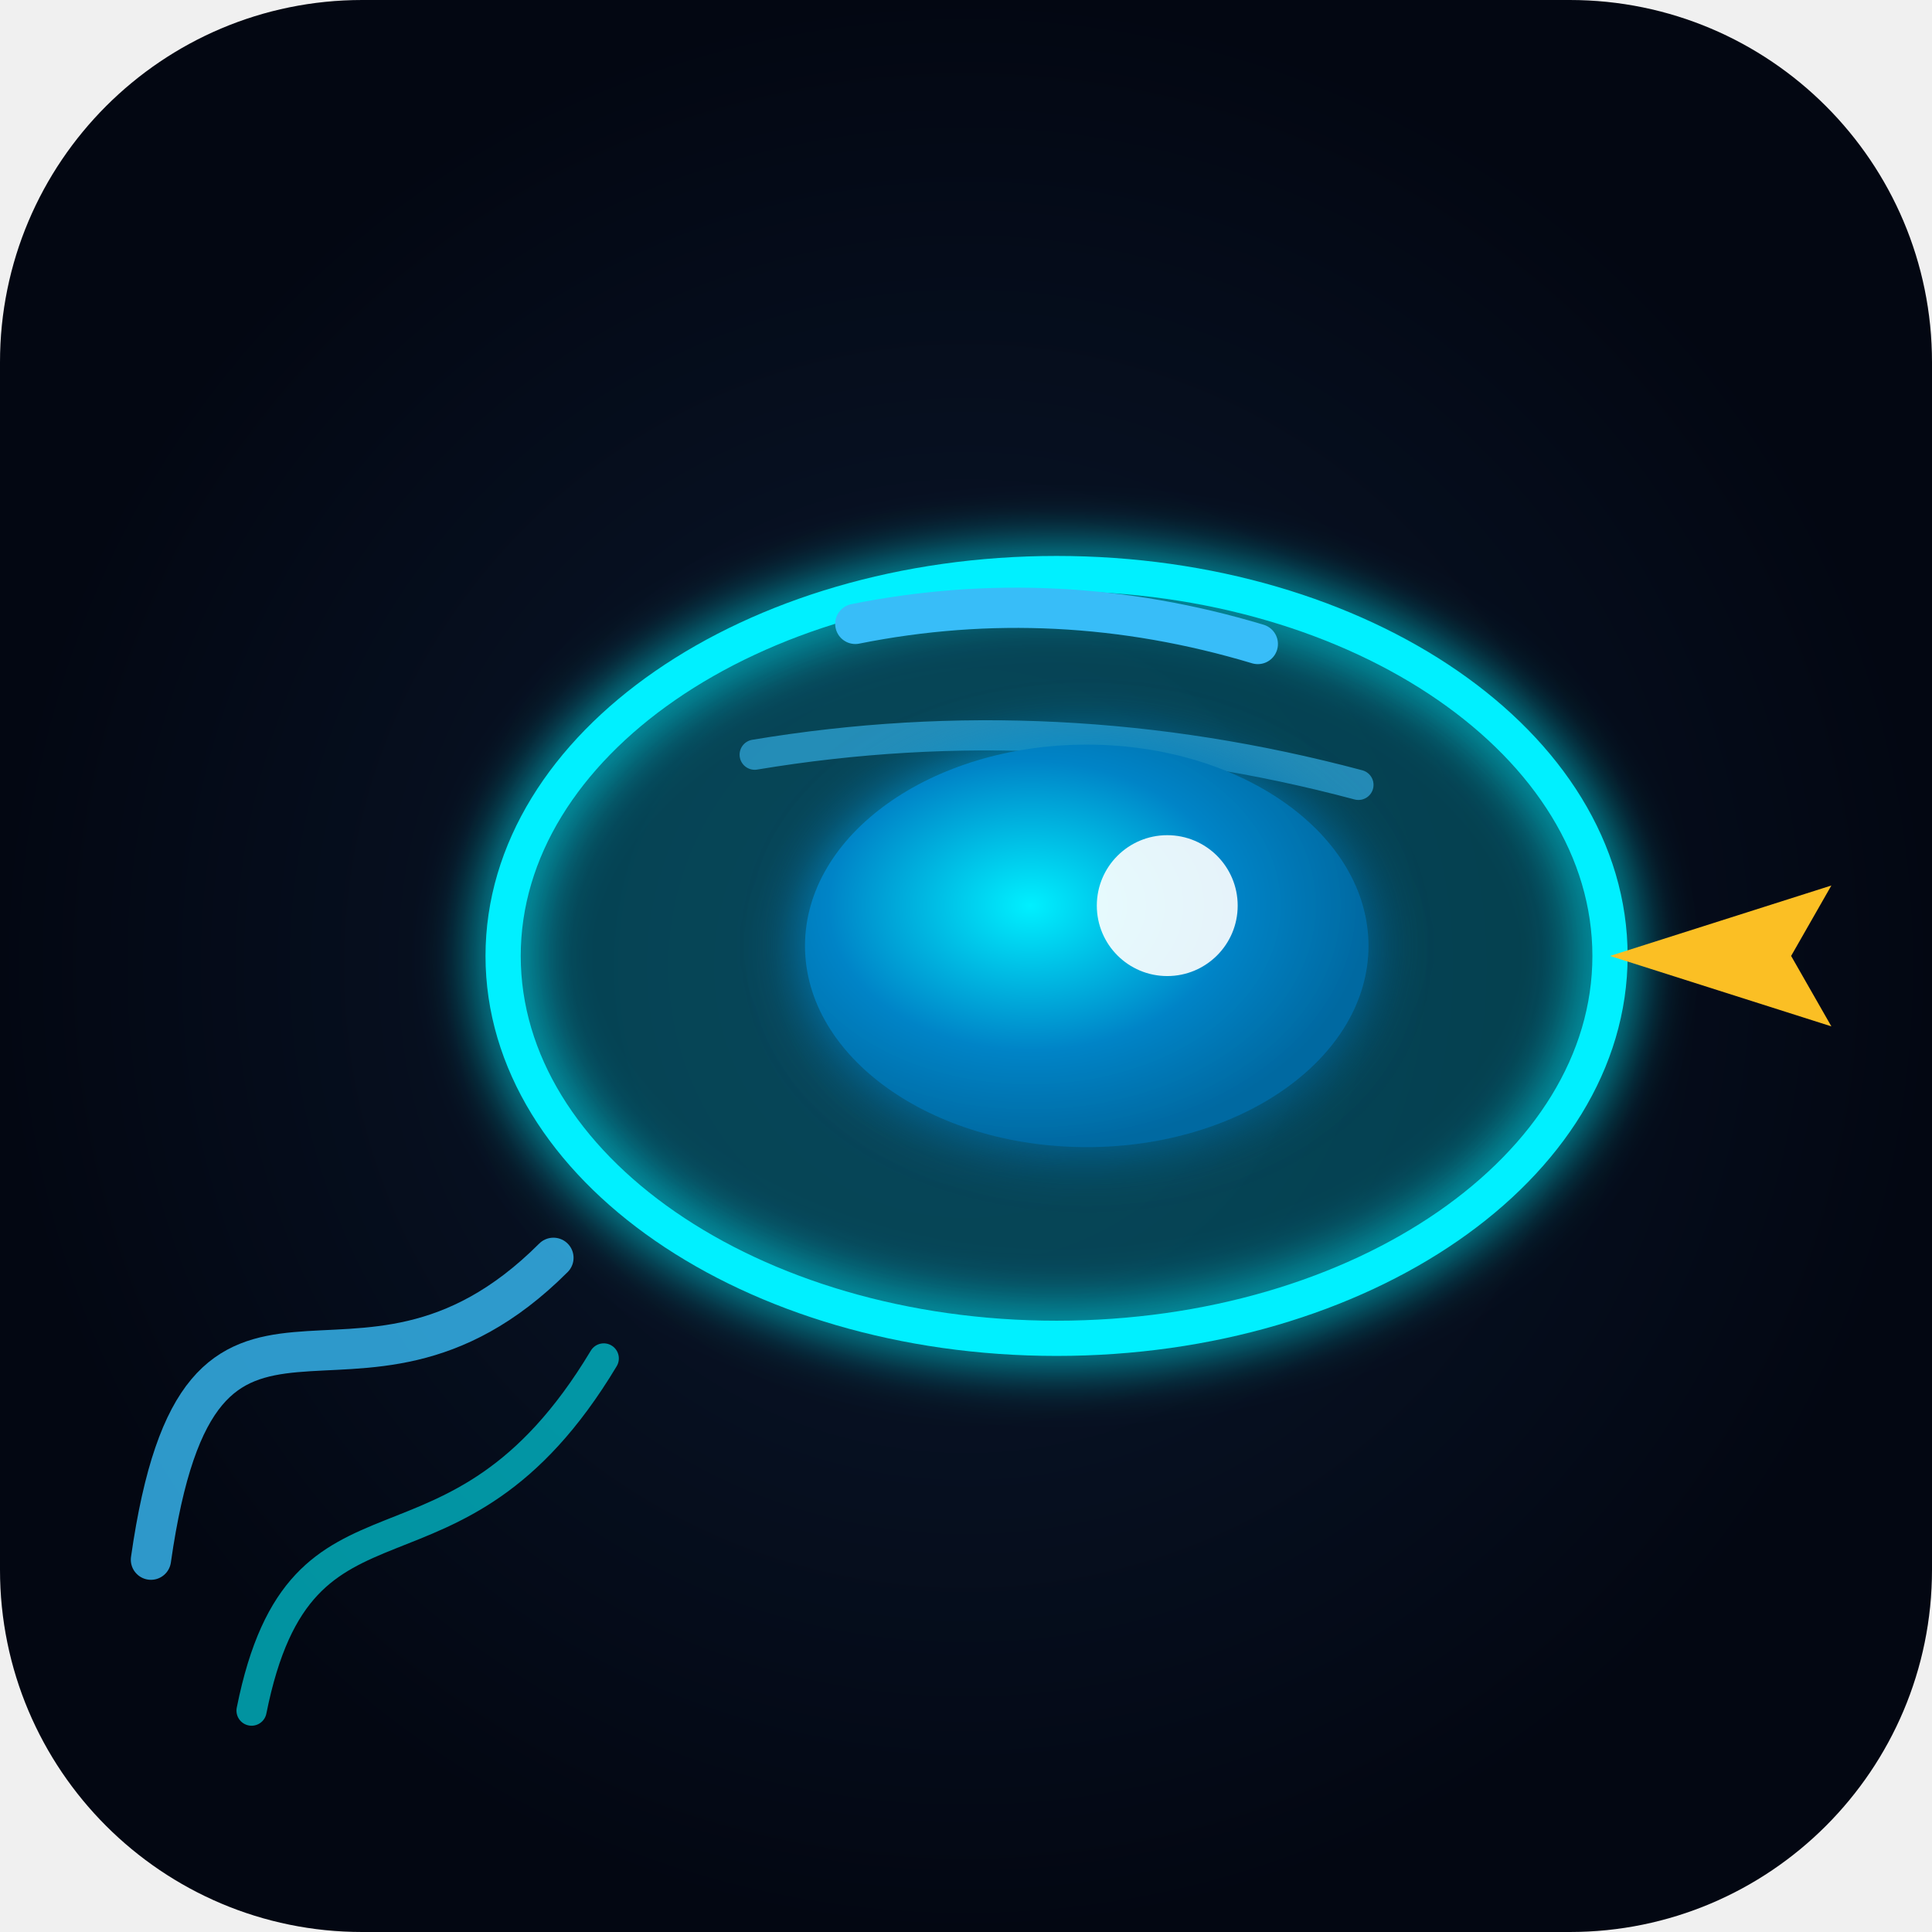
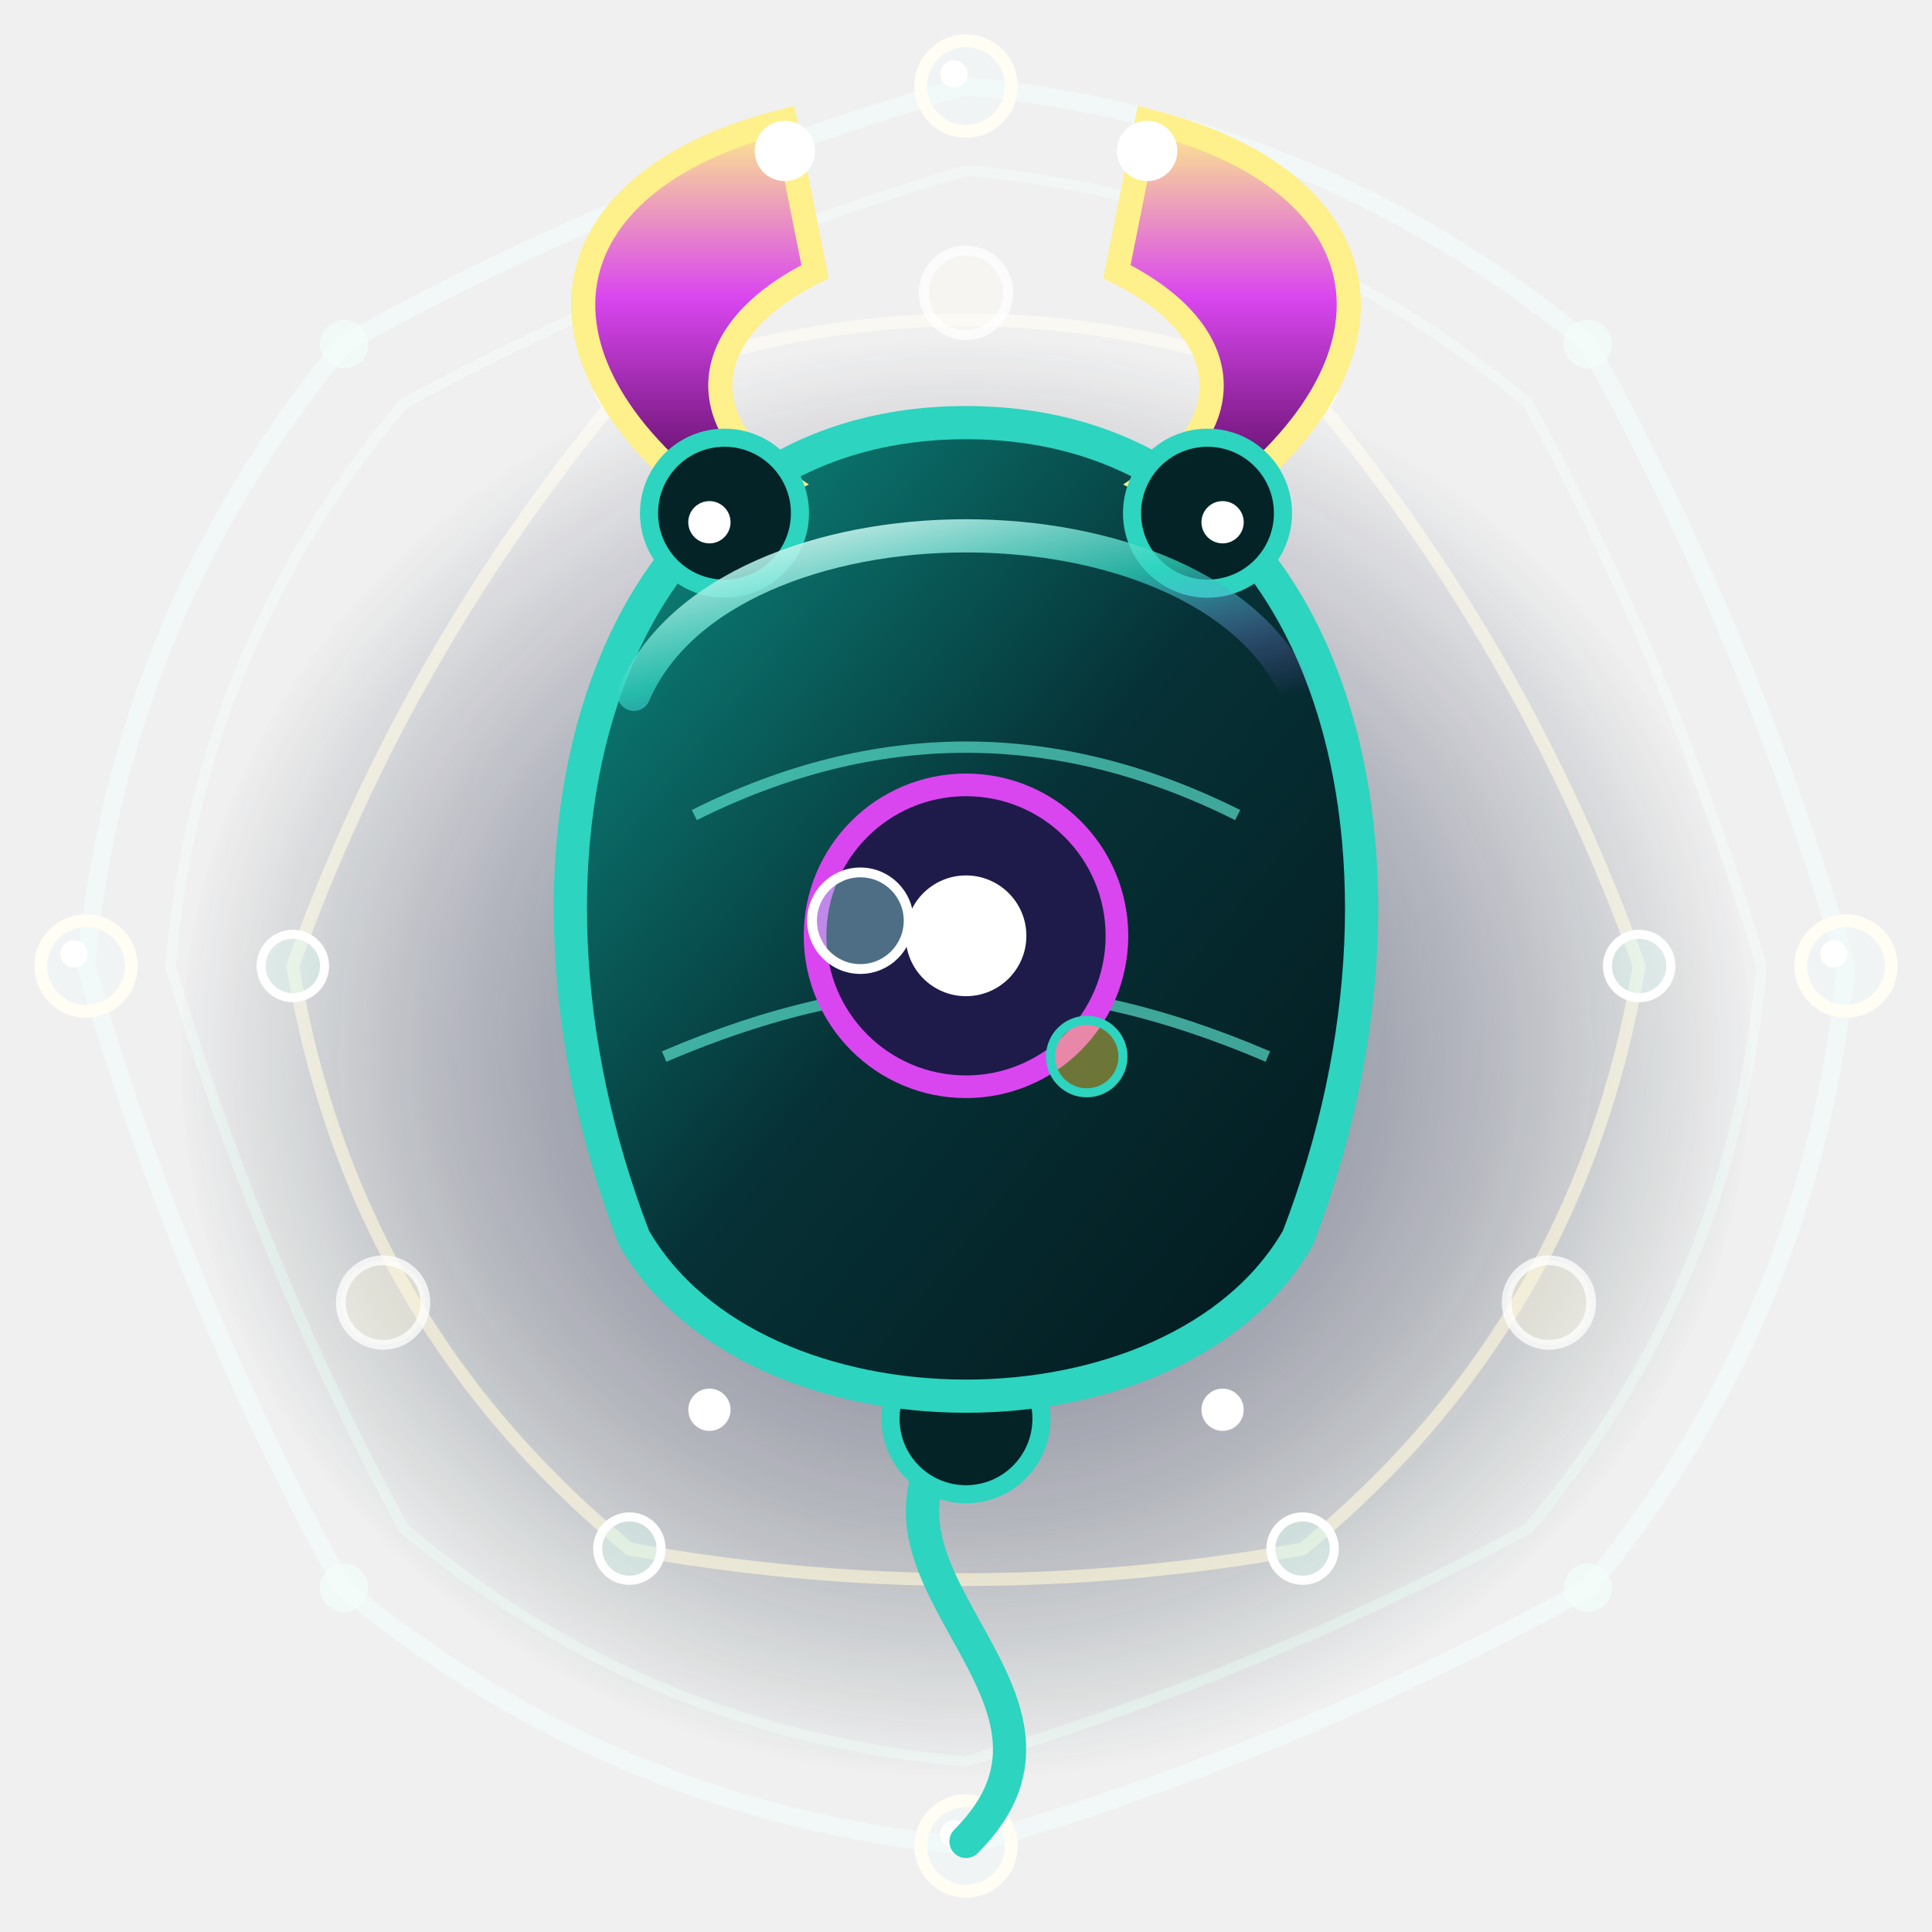
- <svg xmlns="http://www.w3.org/2000/svg" viewBox="0 0 192 192" width="192" height="192">
+ <svg xmlns="http://www.w3.org/2000/svg" viewBox="0 0 128 128" fill="none" data-rig-id="micro-genesis-icon-rig" data-root-anchor="64,64" data-has-aura="true">
  <defs>
-     <radialGradient id="bgGlow" cx="50%" cy="50%" r="50%">
-       <stop offset="0%" stop-color="#0a192f" />
-       <stop offset="100%" stop-color="#030712" />
+     <radialGradient id="mg-icon-shadow" cx="50%" cy="50%" r="50%">
+       <stop offset="0%" stop-color="#021317" stop-opacity="0.72" />
+       <stop offset="65%" stop-color="#03181c" stop-opacity="0.28" />
+       <stop offset="100%" stop-color="#03181c" stop-opacity="0" />
    </radialGradient>
-     <radialGradient id="coreGlow" cx="40%" cy="40%" r="60%">
-       <stop offset="0%" stop-color="#00f0ff" />
-       <stop offset="60%" stop-color="#0284c7" />
-       <stop offset="100%" stop-color="#0369a1" />
+     <radialGradient id="mg-icon-aura" cx="50%" cy="50%" r="50%">
+       <stop offset="0%" stop-color="#2dd4bf" stop-opacity="0.32" />
+       <stop offset="55%" stop-color="#a855f7" stop-opacity="0.16" />
+       <stop offset="100%" stop-color="#03181c" stop-opacity="0" />
    </radialGradient>
-     <filter id="neonBlur" x="-20%" y="-20%" width="140%" height="140%">
-       <feGaussianBlur stdDeviation="3" result="blur" />
-       <feComposite in="SourceGraphic" in2="blur" operator="over" />
-     </filter>
+     <linearGradient id="mg-icon-soma" x1="0%" y1="0%" x2="100%" y2="100%">
+       <stop offset="0%" stop-color="#0d9488" />
+       <stop offset="50%" stop-color="#063136" />
+       <stop offset="100%" stop-color="#03181c" />
+     </linearGradient>
+     <linearGradient id="mg-icon-jaw" x1="0%" y1="0%" x2="0%" y2="100%">
+       <stop offset="0%" stop-color="#fef08a" />
+       <stop offset="45%" stop-color="#d946ef" />
+       <stop offset="100%" stop-color="#4a044e" />
+     </linearGradient>
+     <linearGradient id="mg-icon-rim" x1="0%" y1="0%" x2="100%" y2="100%">
+       <stop offset="0%" stop-color="#ffffff" stop-opacity="0.95" />
+       <stop offset="50%" stop-color="#2dd4bf" stop-opacity="0.75" />
+       <stop offset="100%" stop-color="#a855f7" stop-opacity="0" />
+     </linearGradient>
+     <radialGradient id="confocal-halo" cx="50%" cy="50%" r="50%">
+       <stop offset="0%" stop-color="#2dd4bf" stop-opacity="0" />
+       <stop offset="68%" stop-color="#2dd4bf" stop-opacity="0.16" />
+       <stop offset="86%" stop-color="#a855f7" stop-opacity="0.32" />
+       <stop offset="100%" stop-color="#03181c" stop-opacity="0" />
+     </radialGradient>
  </defs>
-   <rect width="192" height="192" rx="36" fill="url(#bgGlow)" />
-   <path d="M 55 125 C 35 145, 20 120, 15 155" fill="none" stroke="#38bdf8" stroke-width="4" stroke-linecap="round" opacity="0.8" />
-   <path d="M 60 135 C 45 160, 30 145, 25 170" fill="none" stroke="#00f0ff" stroke-width="3" stroke-linecap="round" opacity="0.6" />
-   <ellipse cx="105" cy="95" rx="55" ry="38" fill="rgba(0, 240, 255, 0.12)" stroke="#00f0ff" stroke-width="3.5" filter="url(#neonBlur)" />
-   <path d="M 85 62 Q 105 58 125 64" fill="none" stroke="#38bdf8" stroke-width="4" stroke-linecap="round" />
-   <path d="M 75 75 Q 105 70 135 78" fill="none" stroke="#38bdf8" stroke-width="3" stroke-linecap="round" opacity="0.6" />
-   <ellipse cx="108" cy="94" rx="28" ry="20" fill="url(#coreGlow)" filter="url(#neonBlur)" />
-   <circle cx="116" cy="90" r="7" fill="#ffffff" opacity="0.9" />
-   <polygon points="160,95 182,88 178,95 182,102" fill="#fbbf24" />
+   <g id="part-shadow-cast" data-pivot="64,68" data-parent="root" data-z-index="1" data-blend="multiply" style="mix-blend-mode: multiply">
+     <ellipse cx="64" cy="70" rx="52" ry="48" fill="url(#mg-icon-shadow)" />
+   </g>
+   <g id="part-aura-ring-outer" data-pivot="64,64" data-parent="root" data-z-index="4" data-blend="screen" data-motion="spin-cw" style="mix-blend-mode: screen">
+     <circle cx="64" cy="64" r="62" fill="url(#mg-icon-aura)" />
+     <path fill="none" stroke="#2dd4bf" stroke-width="1.2" stroke-opacity="0.65" d="M122.3,64 Q120.08,87.23 105.22,105.22 Q85.58,116.09 64,122.3 Q40.77,120.08 22.78,105.22 Q11.91,85.58 5.7,64 Q7.92,40.77 22.78,22.78 Q42.42,11.91 64,5.7 Q87.23,7.92 105.22,22.78 Q116.09,42.42 122.3,64 Z" stroke-linecap="round" stroke-linejoin="round" />
+     <path fill="none" stroke="#34d399" stroke-width="0.7" stroke-opacity="0.5" d="M116.7,64 Q114.91,85.09 101.26,101.26 Q83.43,110.91 64,116.7 Q42.91,114.91 26.74,101.26 Q17.09,83.43 11.3,64 Q13.09,42.91 26.74,26.74 Q44.57,17.09 64,11.3 Q85.09,13.09 101.26,26.74 Q110.91,44.57 116.7,64 Z" stroke-linecap="round" stroke-linejoin="round" />
+     <circle cx="122.3" cy="64" r="3.0" fill="#2dd4bf" fill-opacity="0.35" stroke="#fde047" stroke-width="0.85" />
+     <circle cx="121.5" cy="63.2" r="0.9" fill="#ffffff" />
+     <circle cx="105.2" cy="105.2" r="1.6" fill="#34d399" fill-opacity="0.8" />
+     <circle cx="64" cy="122.3" r="3.0" fill="#2dd4bf" fill-opacity="0.35" stroke="#fde047" stroke-width="0.85" />
+     <circle cx="63.2" cy="121.5" r="0.9" fill="#ffffff" />
+     <circle cx="22.8" cy="105.2" r="1.6" fill="#34d399" fill-opacity="0.8" />
+     <circle cx="5.7" cy="64" r="3.0" fill="#2dd4bf" fill-opacity="0.35" stroke="#fde047" stroke-width="0.85" />
+     <circle cx="4.9" cy="63.2" r="0.9" fill="#ffffff" />
+     <circle cx="22.8" cy="22.8" r="1.6" fill="#34d399" fill-opacity="0.8" />
+     <circle cx="64" cy="5.7" r="3.0" fill="#2dd4bf" fill-opacity="0.35" stroke="#fde047" stroke-width="0.85" />
+     <circle cx="63.2" cy="4.9" r="0.9" fill="#ffffff" />
+     <circle cx="105.2" cy="22.8" r="1.6" fill="#34d399" fill-opacity="0.8" />
+   </g>
+   <g id="part-aura-ring-inner" data-pivot="64,64" data-parent="root" data-z-index="5" data-blend="screen" data-motion="spin-ccw" style="mix-blend-mode: screen">
+     <path fill="none" stroke="#fde047" stroke-width="0.85" stroke-opacity="0.62" d="M108.6,64 Q104.7,87.5 86.3,102.62 Q64,106.68 41.7,102.62 Q23.3,87.5 19.4,64 Q27.04,42.66 41.7,25.38 Q64,17 86.3,25.38 Q100.96,42.66 108.6,64 Z" stroke-linecap="round" stroke-linejoin="round" />
+     <circle cx="108.6" cy="64" r="2.1" fill="#34d399" fill-opacity="0.45" stroke="#ffffff" stroke-width="0.6" />
+     <circle cx="86.3" cy="102.6" r="2.1" fill="#34d399" fill-opacity="0.45" stroke="#ffffff" stroke-width="0.6" />
+     <circle cx="41.7" cy="102.6" r="2.1" fill="#34d399" fill-opacity="0.45" stroke="#ffffff" stroke-width="0.6" />
+     <circle cx="19.4" cy="64" r="2.1" fill="#34d399" fill-opacity="0.45" stroke="#ffffff" stroke-width="0.6" />
+     <circle cx="41.7" cy="25.4" r="2.1" fill="#34d399" fill-opacity="0.45" stroke="#ffffff" stroke-width="0.6" />
+     <circle cx="86.3" cy="25.4" r="2.1" fill="#34d399" fill-opacity="0.45" stroke="#ffffff" stroke-width="0.6" />
+     <circle cx="102.62" cy="86.3" r="2.8" fill="#fde047" fill-opacity="0.38" stroke="#ffffff" stroke-width="0.65" stroke-opacity="0.75" />
+     <circle cx="25.38" cy="86.3" r="2.8" fill="#fde047" fill-opacity="0.38" stroke="#ffffff" stroke-width="0.65" stroke-opacity="0.75" />
+     <circle cx="64" cy="19.4" r="2.8" fill="#fde047" fill-opacity="0.38" stroke="#ffffff" stroke-width="0.65" stroke-opacity="0.75" />
+   </g>
+   <g id="part-flagella-tail" data-pivot="64,94" data-parent="part-torso-soma" data-z-index="15" data-blend="normal">
+     <path d="M64 94 C54 104 74 112 64 122" stroke="#2dd4bf" stroke-width="2.2" stroke-linecap="round" />
+     <circle cx="64" cy="94" r="5" fill="#042326" stroke="#2dd4bf" stroke-width="1.2" />
+   </g>
+   <g id="part-torso-soma" data-pivot="64,66" data-parent="root" data-z-index="25" data-blend="normal">
+     <path d="M64 28 C88 28 96 56 86 82 C78 96 50 96 42 82 C32 56 40 28 64 28 Z" fill="url(#mg-icon-soma)" stroke="#2dd4bf" stroke-width="2.2" />
+     <path d="M46 54 C58 48 70 48 82 54 M44 70 C58 64 70 64 84 70" stroke="#5eead4" stroke-width="0.75" stroke-opacity="0.65" />
+     <circle cx="64" cy="62" r="10" fill="#1e1b4b" stroke="#d946ef" stroke-width="1.5" />
+     <circle cx="64" cy="62" r="4" fill="#ffffff" />
+     <circle cx="57" cy="61" r="3.2" fill="#99f6e4" fill-opacity="0.38" stroke="#ffffff" stroke-width="0.65" />
+     <circle cx="72" cy="70" r="2.4" fill="#fde047" fill-opacity="0.42" stroke="#2dd4bf" stroke-width="0.6" />
+   </g>
+   <g id="part-mandible-left" data-pivot="48,34" data-parent="part-torso-soma" data-z-index="35" data-blend="normal">
+     <path d="M48 34 C34 24 36 12 52 8 L54 18 C46 22 46 28 52 32 Z" fill="url(#mg-icon-jaw)" stroke="#fef08a" stroke-width="1.6" />
+     <circle cx="48" cy="34" r="5" fill="#042326" stroke="#2dd4bf" stroke-width="1.2" />
+   </g>
+   <g id="part-mandible-right" data-pivot="80,34" data-parent="part-torso-soma" data-z-index="35" data-blend="normal">
+     <path d="M80 34 C94 24 92 12 76 8 L74 18 C82 22 82 28 76 32 Z" fill="url(#mg-icon-jaw)" stroke="#fef08a" stroke-width="1.6" />
+     <circle cx="80" cy="34" r="5" fill="#042326" stroke="#2dd4bf" stroke-width="1.2" />
+   </g>
+   <g id="part-light-rim-soma" data-pivot="64,66" data-parent="part-torso-soma" data-z-index="45" data-blend="plus-lighter" style="mix-blend-mode: plus-lighter">
+     <path d="M42 46 C48 32 80 32 86 46" stroke="url(#mg-icon-rim)" stroke-width="2.2" stroke-linecap="round" />
+   </g>
+   <g id="part-aura-corona-top" data-pivot="64,64" data-parent="root" data-z-index="65" data-blend="screen" style="mix-blend-mode: screen">
+     <circle cx="52" cy="10" r="2" fill="#ffffff" />
+     <circle cx="76" cy="10" r="2" fill="#ffffff" />
+     <circle cx="81" cy="93.4" r="1.4" fill="#ffffff" />
+     <circle cx="47" cy="93.4" r="1.4" fill="#ffffff" />
+     <circle cx="47" cy="34.6" r="1.4" fill="#ffffff" />
+     <circle cx="81" cy="34.6" r="1.4" fill="#ffffff" />
+   </g>
</svg>
